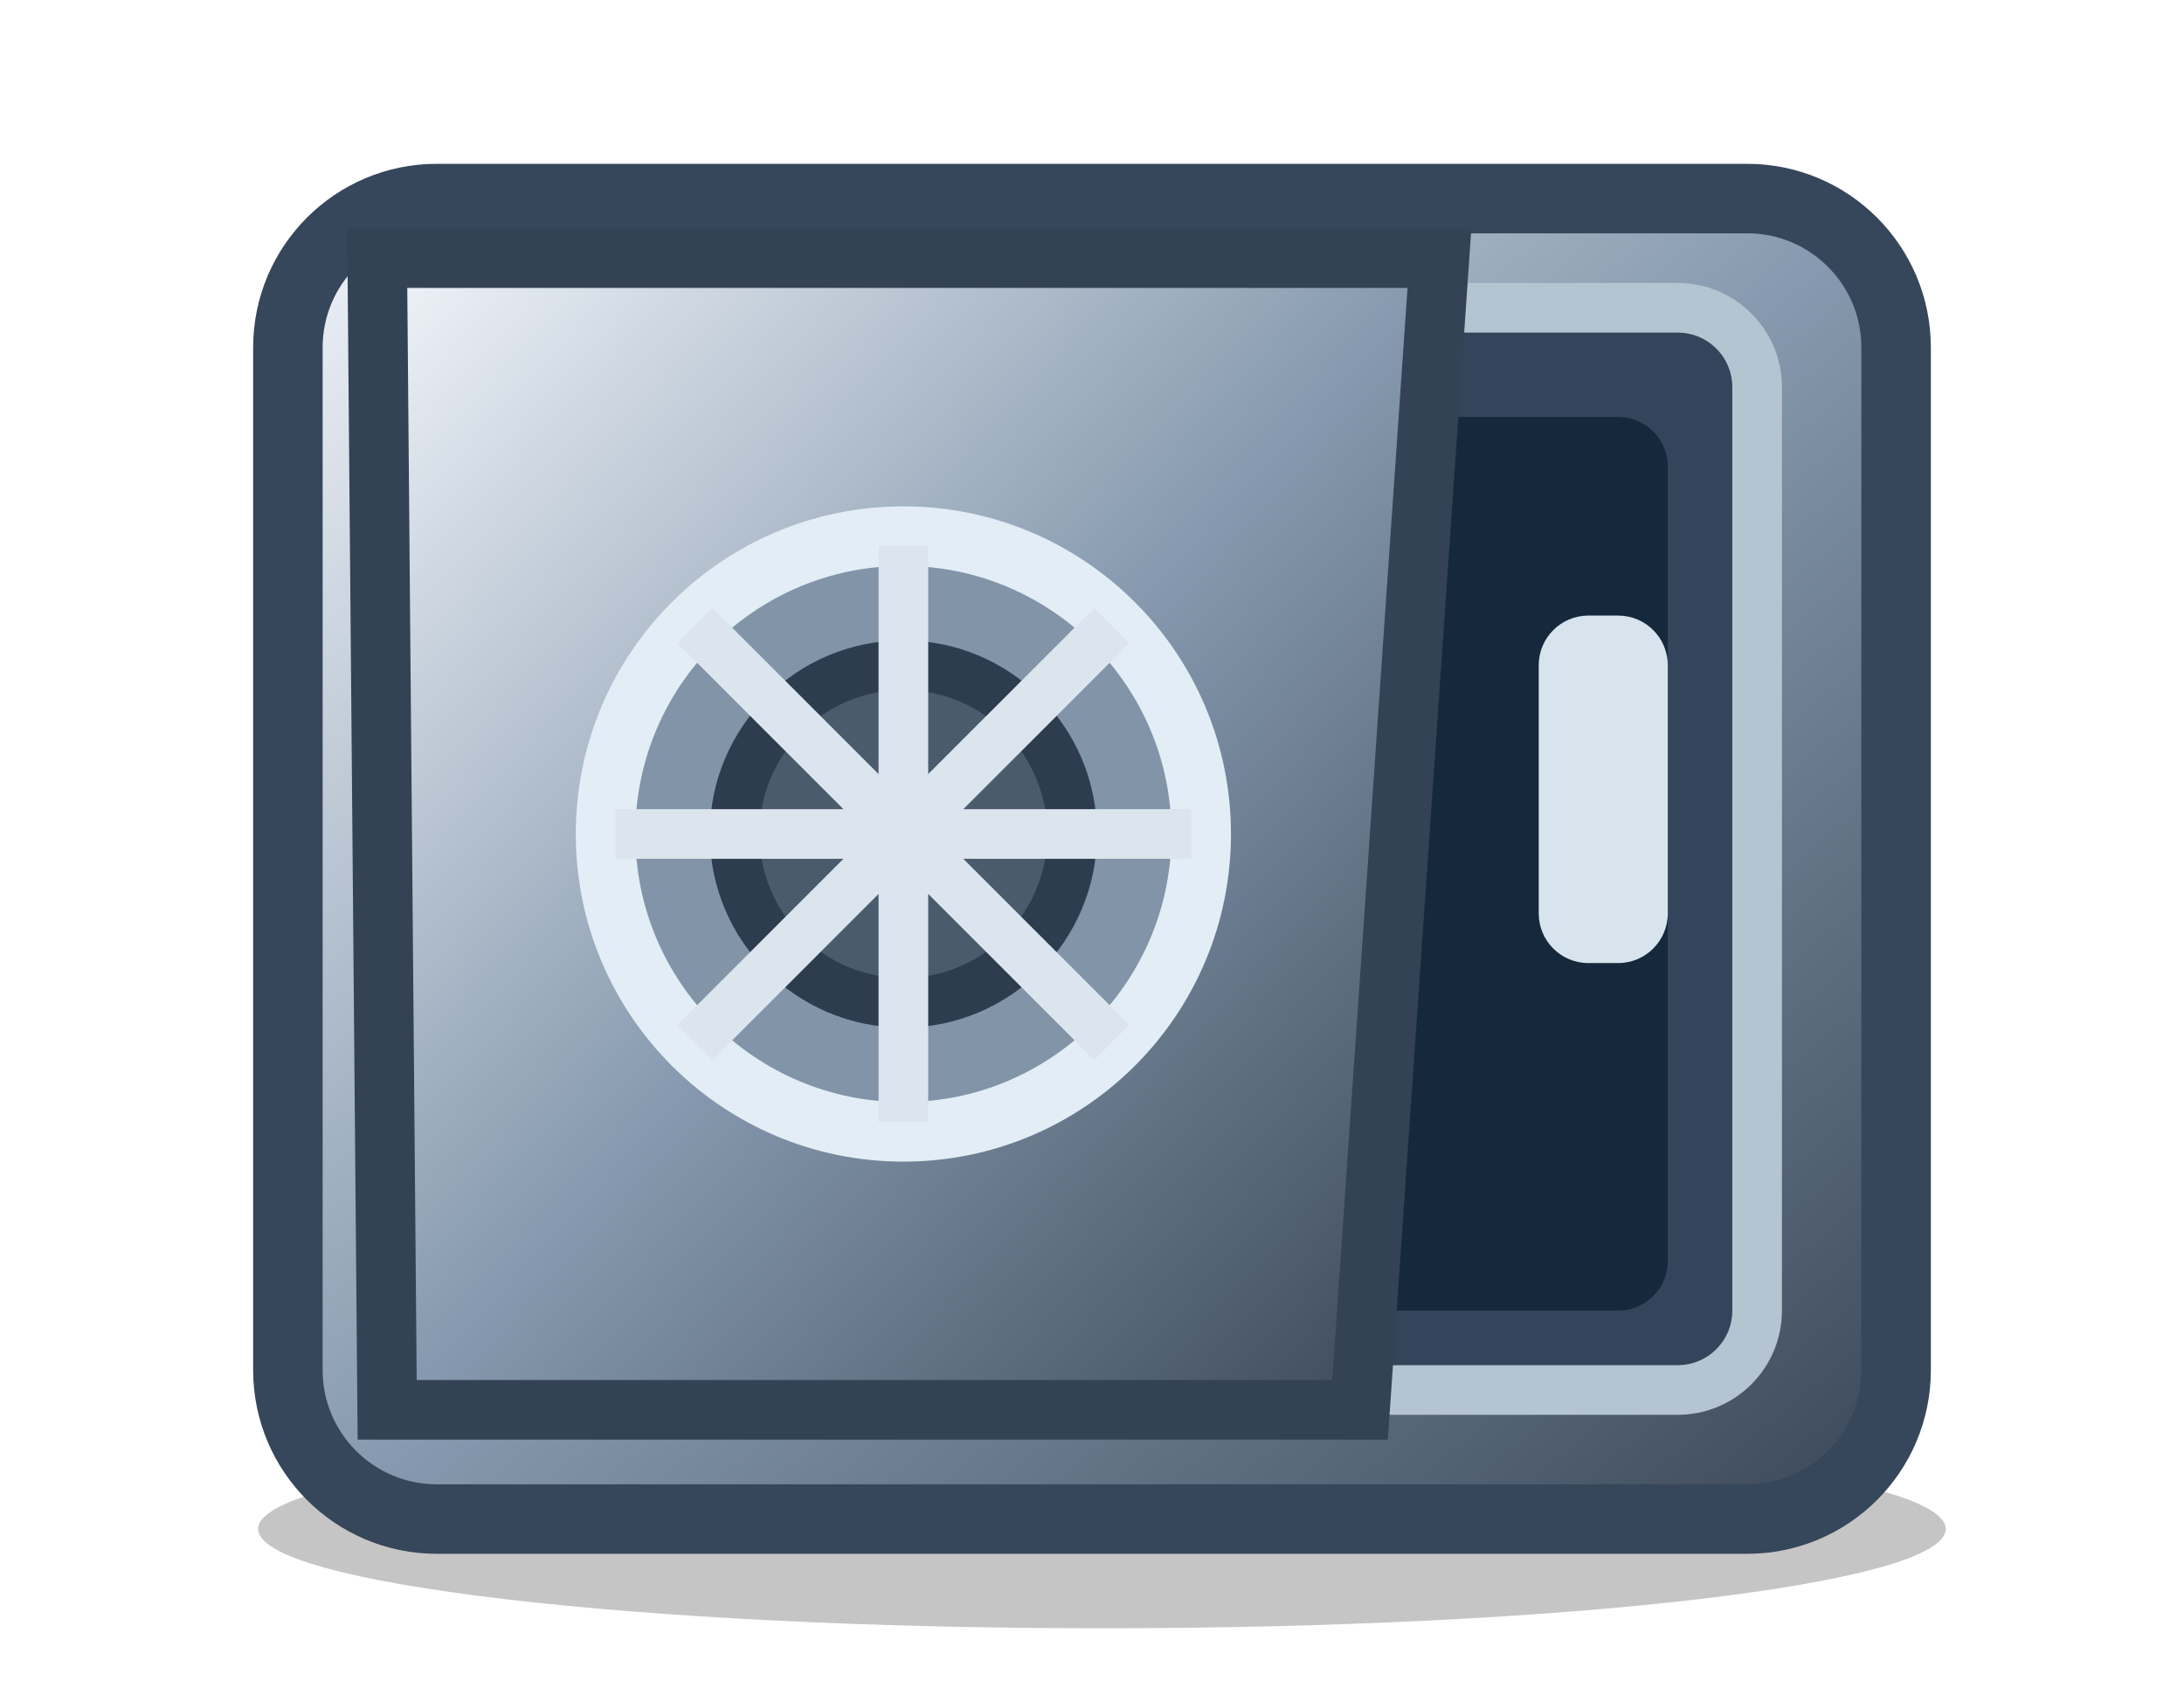
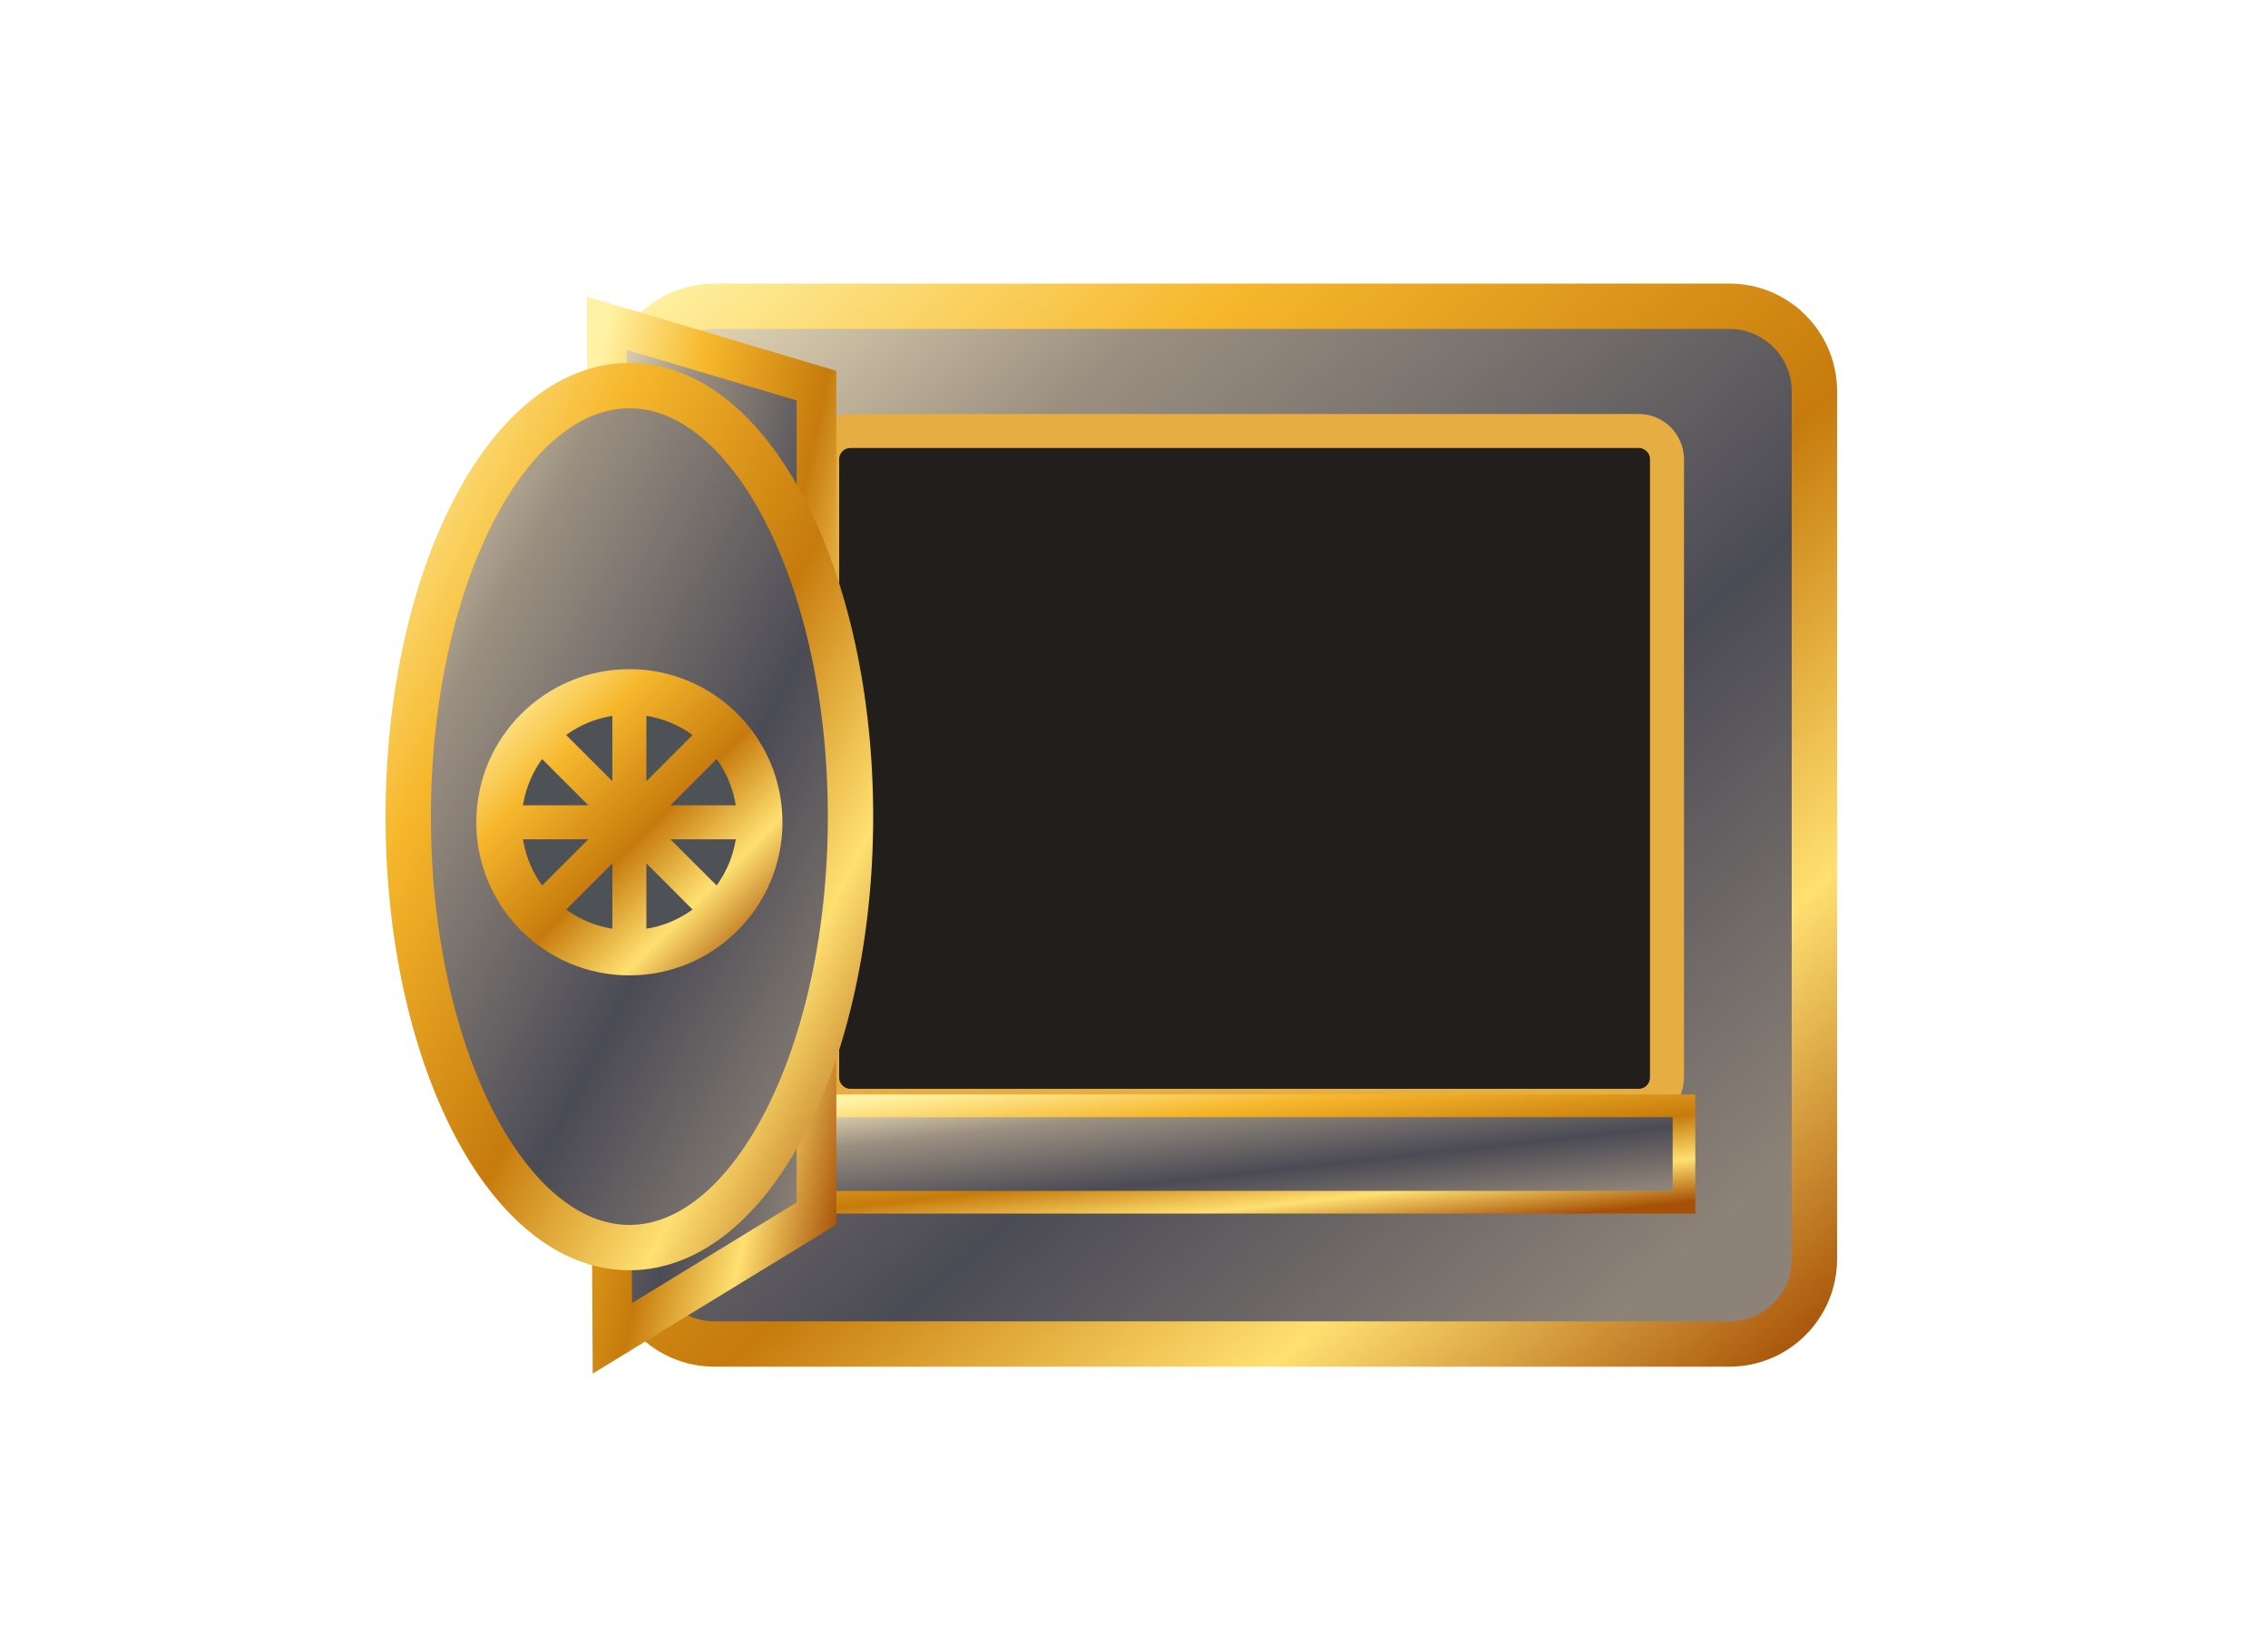
- <svg xmlns="http://www.w3.org/2000/svg" viewBox="0 0 220 170" width="220" height="170">
+ <svg xmlns="http://www.w3.org/2000/svg" viewBox="0 0 400 290" width="400" height="290">
  <defs>
-     <linearGradient id="gold" x2=".7" y2="1">
-       <stop stop-color="#fff2a5" />
-       <stop offset=".45" stop-color="#f8bd35" />
-       <stop offset="1" stop-color="#a85b13" />
+     <linearGradient id="gold" x1="0" y1="0" x2="1" y2="1">
+       <stop stop-color="#fff2a4" />
+       <stop offset=".25" stop-color="#f6b72c" />
+       <stop offset=".55" stop-color="#c67b0c" />
+       <stop offset=".78" stop-color="#ffe071" />
+       <stop offset="1" stop-color="#a65106" />
    </linearGradient>
-     <linearGradient id="wood" x2="1" y2="1">
-       <stop stop-color="#e2a45c" />
-       <stop offset=".45" stop-color="#985225" />
-       <stop offset="1" stop-color="#48261b" />
+     <linearGradient id="red" x1="0" y1="0" x2="1" y2="1">
+       <stop stop-color="#ff7259" />
+       <stop offset=".4" stop-color="#be1830" />
+       <stop offset=".8" stop-color="#730b20" />
+       <stop offset="1" stop-color="#ec4550" />
    </linearGradient>
-     <linearGradient id="steel" x2="1" y2="1">
-       <stop stop-color="#f1f5fa" />
-       <stop offset=".5" stop-color="#879aaf" />
-       <stop offset="1" stop-color="#394657" />
+     <linearGradient id="wood" x1="0" y1="0" x2="1" y2="1">
+       <stop stop-color="#b55b32" />
+       <stop offset=".55" stop-color="#632818" />
+       <stop offset="1" stop-color="#3b160d" />
    </linearGradient>
+     <linearGradient id="metal" x1="0" y1="0" x2="1" y2="1">
+       <stop stop-color="#f0e3bf" />
+       <stop offset=".23" stop-color="#9b8f80" />
+       <stop offset=".6" stop-color="#4b4b55" />
+       <stop offset=".9" stop-color="#8d8277" />
+     </linearGradient>
+     <linearGradient id="case" x1="0" y1="0" x2="1" y2="1">
+       <stop stop-color="#77707a" />
+       <stop offset=".25" stop-color="#34323b" />
+       <stop offset=".8" stop-color="#13141b" />
+       <stop offset="1" stop-color="#5a5360" />
+     </linearGradient>
+     <linearGradient id="cash" x1="0" y1="0" x2="1" y2="1">
+       <stop stop-color="#efffe2" />
+       <stop offset=".45" stop-color="#a4d3b0" />
+       <stop offset="1" stop-color="#40845c" />
+     </linearGradient>
+     <radialGradient id="gem">
+       <stop stop-color="#effaff" />
+       <stop offset=".4" stop-color="#4dd3ff" />
+       <stop offset="1" stop-color="#1722a9" />
+     </radialGradient>
+     <clipPath id="potInner">
+       <path d="M111 102 Q200 111 289 102 L280 159 Q200 184 120 159Z" />
+     </clipPath>
+     <clipPath id="bagInner">
+       <path d="M142 92 Q200 103 258 92 L255 115 Q200 131 145 115Z" />
+     </clipPath>
+     <clipPath id="chestInner">
+       <path d="M111 130 L287 130 L287 180 L111 180Z" />
+     </clipPath>
+     <clipPath id="vaultInner">
+       <path d="M145 76 L294 76 L294 195 L145 195Z" />
+     </clipPath>
+     <clipPath id="cashInner">
+       <path d="M109 134 L287 134 L287 187 L109 187Z" />
+     </clipPath>
  </defs>
-   <ellipse cx="111" cy="154" rx="85" ry="10" fill="#000" opacity=".23" />
-   <rect x="29" y="20" width="162" height="133" rx="15" fill="url(#steel)" stroke="#36465b" stroke-width="7" />
-   <rect x="42" y="31" width="135" height="109" rx="8" fill="#34445a" stroke="#b5c4d1" stroke-width="5" />
-   <rect x="53" y="42" width="115" height="90" rx="5" fill="#15283c" />
-   <path d="M38 26 L145 26 L137 142 L39 142Z" fill="url(#steel)" stroke="#334254" stroke-width="6" />
-   <circle cx="91" cy="84" r="30" fill="#8294a7" stroke="#e3edf5" stroke-width="6" />
-   <circle cx="91" cy="84" r="17" fill="#4a5b6e" stroke="#2e3c50" stroke-width="5" />
-   <path d="M91 55V113 M62 84H120 M70 63L112 105 M112 63L70 105" stroke="#dce5ed" stroke-width="5" />
-   <rect x="155" y="62" width="13" height="35" rx="5" fill="#d8e4ed" />
-   <g class="jackpot-stage-contents" />
+   <rect x="111" y="54" width="209" height="183" rx="15" fill="url(#metal)" stroke="url(#gold)" stroke-width="8" />
+   <rect x="145" y="76" width="149" height="119" rx="5" fill="#211e1c" stroke="#e5ad42" stroke-width="6" />
+   <g clip-path="url(#vaultInner)" />
+   <rect x="143" y="195" width="154" height="17" fill="url(#metal)" stroke="url(#gold)" stroke-width="4" />
+   <path d="M107 57 L144 68 L144 214 L108 236Z" fill="url(#metal)" stroke="url(#gold)" stroke-width="7" />
+   <ellipse cx="111" cy="144" rx="39" ry="76" fill="url(#metal)" stroke="url(#gold)" stroke-width="8" />
+   <circle cx="111" cy="145" r="23" fill="#4e5155" stroke="url(#gold)" stroke-width="8" />
+   <path d="M111 122 V168 M88 145 H134 M95 129 L127 161 M127 129 L95 161" stroke="url(#gold)" stroke-width="6" />
</svg>
